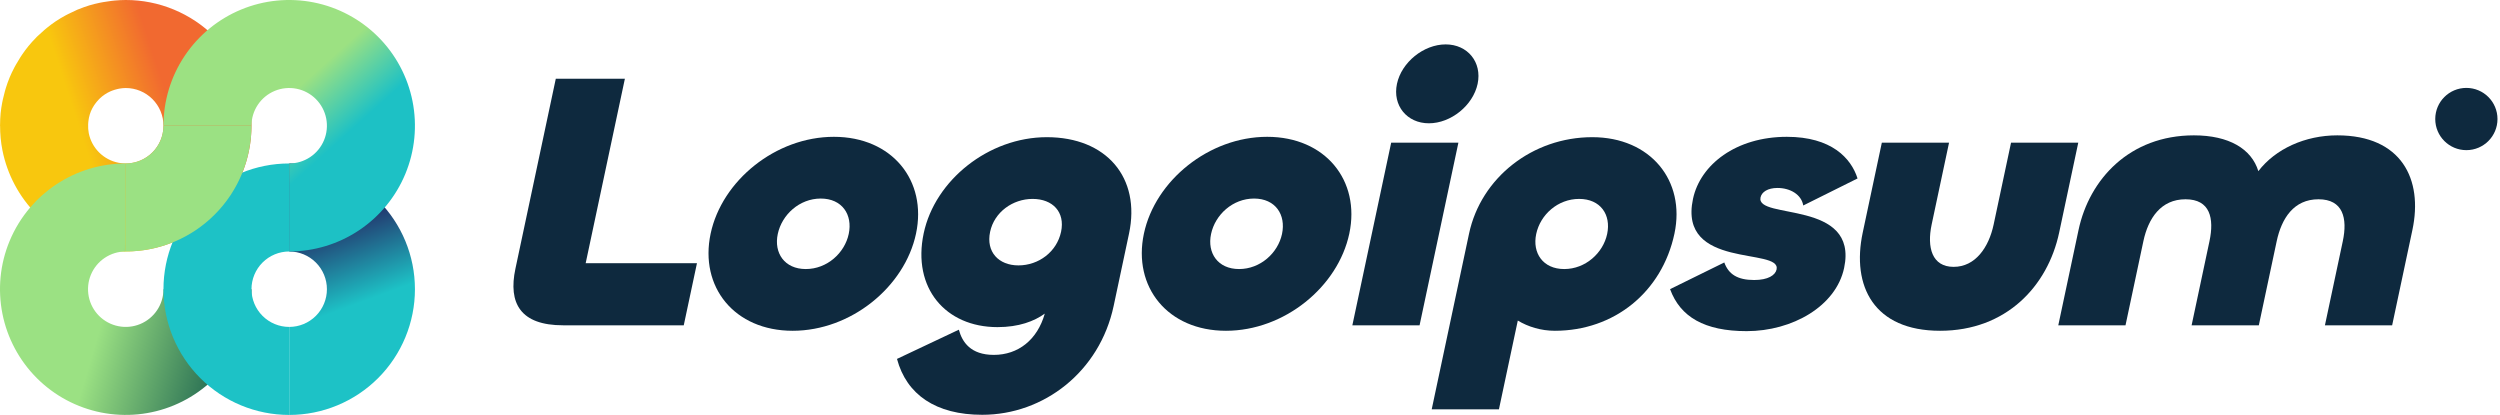
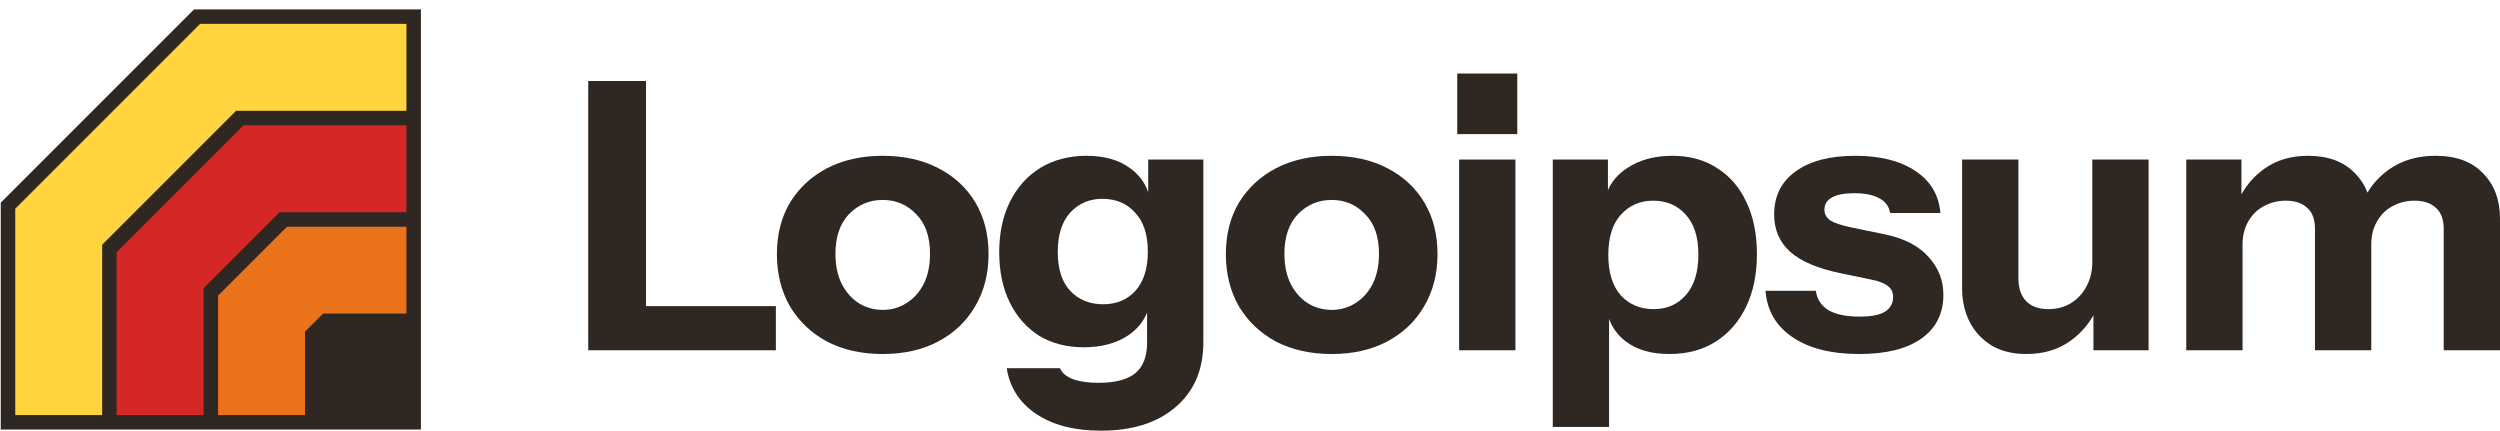
- <svg xmlns="http://www.w3.org/2000/svg" width="241" height="40" viewBox="0 0 241 40" fill="none">
-   <path d="M23.32 7.483C22.711 6.012 21.818 4.676 20.693 3.551C19.568 2.426 18.231 1.533 16.761 0.924C15.289 0.313 13.713 0 12.121 0C11.762 0 11.406 0.021 11.05 0.053C10.944 0.063 10.839 0.076 10.734 0.088C10.472 0.118 10.211 0.157 9.952 0.204C9.848 0.223 9.744 0.24 9.64 0.262C9.293 0.335 8.948 0.417 8.609 0.52C8.607 0.52 8.605 0.52 8.603 0.522C8.261 0.626 7.926 0.749 7.595 0.883C7.558 0.898 7.52 0.908 7.483 0.923C7.422 0.948 7.366 0.981 7.306 1.007C7.063 1.112 6.824 1.226 6.587 1.347C6.493 1.395 6.398 1.442 6.305 1.493C5.993 1.664 5.686 1.844 5.389 2.042C5.387 2.043 5.386 2.044 5.384 2.045C5.088 2.243 4.804 2.458 4.528 2.68C4.445 2.747 4.365 2.817 4.283 2.886C4.082 3.057 3.886 3.234 3.697 3.417C3.649 3.463 3.597 3.503 3.55 3.55C3.521 3.579 3.497 3.611 3.469 3.64C3.219 3.895 2.977 4.156 2.751 4.432C2.749 4.435 2.747 4.437 2.745 4.44C2.521 4.713 2.313 4.999 2.114 5.291C2.055 5.378 1.999 5.467 1.942 5.556C1.799 5.778 1.664 6.004 1.535 6.234C1.483 6.327 1.431 6.419 1.381 6.513C1.216 6.828 1.061 7.148 0.924 7.478L0.922 7.482V7.486C0.784 7.816 0.667 8.153 0.561 8.492C0.529 8.593 0.502 8.695 0.473 8.796C0.4 9.05 0.337 9.306 0.281 9.563C0.259 9.667 0.235 9.77 0.215 9.874C0.15 10.222 0.094 10.572 0.059 10.924C0.059 10.926 0.059 10.929 0.059 10.931C0.024 11.286 0.01 11.643 0.007 12C0.007 12.04 0.001 12.08 0.001 12.12H0.008C0.008 12.91 0.078 13.702 0.234 14.485C0.702 16.836 1.856 18.996 3.551 20.691C5.246 22.386 7.406 23.54 9.757 24.008C12.108 24.476 14.545 24.236 16.76 23.318C18.975 22.401 20.868 20.847 22.2 18.854C23.532 16.861 24.243 14.517 24.243 12.12C24.243 10.528 23.93 8.952 23.32 7.481V7.483ZM15.145 14.141C14.746 14.739 14.177 15.205 13.513 15.48C12.848 15.755 12.117 15.827 11.412 15.687C10.706 15.547 10.059 15.2 9.55 14.692C9.041 14.183 8.695 13.536 8.555 12.83C8.501 12.556 8.488 12.279 8.497 12.003C8.502 11.844 8.518 11.686 8.544 11.529C8.554 11.467 8.563 11.405 8.576 11.343C8.622 11.134 8.68 10.927 8.762 10.729C8.844 10.53 8.949 10.343 9.064 10.163C9.098 10.11 9.136 10.06 9.173 10.009C9.265 9.88 9.366 9.758 9.474 9.642C9.517 9.596 9.559 9.549 9.605 9.505C9.915 9.207 10.274 8.967 10.667 8.795C10.725 8.77 10.784 8.749 10.843 8.727C10.992 8.671 11.144 8.625 11.299 8.589C11.36 8.575 11.421 8.559 11.483 8.548C11.694 8.51 11.907 8.485 12.122 8.485C12.6 8.485 13.072 8.579 13.514 8.762C13.955 8.945 14.356 9.213 14.694 9.55C15.032 9.888 15.299 10.289 15.482 10.73C15.665 11.171 15.759 11.644 15.759 12.122C15.759 12.841 15.546 13.544 15.146 14.142L15.145 14.141Z" fill="url(#paint0_linear_5083_7840)" />
-   <path d="M22.2 34.613C23.532 32.62 24.243 30.276 24.243 27.879H15.758C15.758 28.598 15.545 29.301 15.145 29.899C14.746 30.497 14.178 30.963 13.513 31.238C12.848 31.513 12.117 31.585 11.412 31.445C10.707 31.305 10.059 30.958 9.55 30.45C9.041 29.941 8.695 29.294 8.555 28.588C8.415 27.882 8.487 27.151 8.762 26.487C9.037 25.823 9.503 25.255 10.101 24.855C10.698 24.456 11.399 24.243 12.116 24.242H12.121V15.757H12.118C9.722 15.757 7.379 16.468 5.387 17.8C4.459 18.42 3.627 19.161 2.91 20C2.086 20.964 1.413 22.056 0.923 23.24C0.005 25.455 -0.235 27.892 0.233 30.243C0.701 32.594 1.855 34.754 3.55 36.449C5.245 38.144 7.405 39.299 9.756 39.766C12.107 40.234 14.544 39.994 16.759 39.076C18.974 38.159 20.867 36.605 22.199 34.612L22.2 34.613Z" fill="url(#paint1_linear_5083_7840)" />
-   <path d="M27.879 15.758C31.094 15.758 34.177 17.035 36.45 19.308C38.723 21.581 40 24.664 40 27.879C40 31.094 38.723 34.177 36.45 36.45C34.177 38.723 31.094 40 27.879 40V31.515C28.843 31.515 29.768 31.132 30.45 30.45C31.132 29.768 31.515 28.843 31.515 27.879C31.515 26.915 31.132 25.99 30.45 25.308C29.768 24.626 28.843 24.243 27.879 24.243V15.758Z" fill="url(#paint2_linear_5083_7840)" />
-   <path d="M27.879 40C24.664 40 21.581 38.723 19.308 36.45C17.035 34.177 15.758 31.094 15.758 27.879C15.758 24.664 17.035 21.581 19.308 19.308C21.581 17.035 24.664 15.758 27.879 15.758V24.243C26.915 24.243 25.99 24.626 25.308 25.308C24.626 25.99 24.243 26.915 24.243 27.879C24.243 28.843 24.626 29.768 25.308 30.45C25.99 31.132 26.915 31.515 27.879 31.515V40Z" fill="#1DC2C6" />
-   <path d="M24.242 12.121H15.757C15.757 12.151 15.757 12.181 15.756 12.211C15.745 12.656 15.652 13.097 15.48 13.513C15.388 13.734 15.276 13.945 15.144 14.142C15.127 14.167 15.11 14.192 15.093 14.216C14.837 14.58 14.514 14.895 14.141 15.145C13.942 15.278 13.731 15.39 13.512 15.481C13.484 15.493 13.456 15.504 13.428 15.514C13.013 15.674 12.57 15.757 12.12 15.757V24.242C13.719 24.242 15.295 23.926 16.759 23.319C16.804 23.301 16.848 23.282 16.892 23.263C17.574 22.971 18.231 22.615 18.854 22.199C20.184 21.31 21.318 20.172 22.198 18.855C22.225 18.815 22.251 18.775 22.278 18.734C22.683 18.112 23.032 17.451 23.318 16.759C23.93 15.281 24.241 13.705 24.241 12.12L24.242 12.121Z" fill="#9BE183" />
-   <path d="M15.758 12.121C15.758 9.724 16.469 7.38 17.801 5.387C19.133 3.394 21.026 1.84 23.241 0.923C25.455 0.005 27.893 -0.235 30.244 0.233C32.595 0.701 34.755 1.855 36.45 3.55C38.145 5.245 39.3 7.405 39.767 9.756C40.235 12.107 39.995 14.544 39.077 16.759C38.16 18.974 36.606 20.867 34.613 22.199C32.62 23.531 30.276 24.242 27.879 24.242V15.757C28.598 15.757 29.301 15.544 29.899 15.144C30.497 14.745 30.963 14.177 31.238 13.512C31.513 12.847 31.585 12.116 31.445 11.411C31.305 10.706 30.958 10.058 30.45 9.549C29.941 9.04 29.294 8.694 28.588 8.554C27.883 8.414 27.151 8.486 26.487 8.761C25.823 9.036 25.255 9.502 24.855 10.1C24.455 10.698 24.242 11.401 24.242 12.12H15.757L15.758 12.121Z" fill="url(#paint3_linear_5083_7840)" />
-   <path d="M60.239 7.59L56.459 25.373H67.187L65.914 31.359H54.286C50.182 31.359 48.975 29.246 49.687 25.901L53.579 7.59H60.239Z" fill="#0E293E" />
-   <path d="M76.414 31.887C70.798 31.887 67.412 27.662 68.505 22.52C69.59 17.415 74.772 13.189 80.388 13.189C86.004 13.189 89.39 17.415 88.305 22.52C87.212 27.662 82.03 31.887 76.414 31.887ZM77.679 25.936C79.731 25.936 81.428 24.387 81.817 22.556C82.214 20.689 81.175 19.14 79.123 19.14C77.071 19.14 75.374 20.689 74.977 22.556C74.588 24.387 75.627 25.936 77.679 25.936Z" fill="#0E293E" />
-   <path d="M94.685 39.986C90.221 39.986 87.393 38.05 86.47 34.599L92.433 31.782C92.755 32.979 93.573 34.211 95.805 34.211C98.145 34.211 99.999 32.768 100.718 30.232C99.697 30.972 98.209 31.535 96.157 31.535C91.153 31.535 87.922 27.767 89.045 22.485C90.13 17.379 95.297 13.224 100.914 13.224C106.674 13.224 109.983 17.133 108.838 22.52L107.356 29.493C106.008 35.831 100.625 39.986 94.685 39.986ZM98.178 25.584C100.122 25.584 101.875 24.281 102.287 22.345C102.691 20.443 101.485 19.175 99.541 19.175C97.633 19.175 95.851 20.443 95.447 22.345C95.035 24.281 96.27 25.584 98.178 25.584Z" fill="#0E293E" />
-   <path d="M118.182 31.887C112.566 31.887 109.181 27.662 110.273 22.52C111.359 17.415 116.541 13.189 122.157 13.189C127.773 13.189 131.159 17.415 130.073 22.52C128.981 27.662 123.798 31.887 118.182 31.887ZM119.447 25.936C121.499 25.936 123.197 24.387 123.586 22.556C123.983 20.689 122.944 19.14 120.892 19.14C118.84 19.14 117.143 20.689 116.746 22.556C116.357 24.387 117.395 25.936 119.447 25.936Z" fill="#0E293E" />
-   <path d="M137.746 11.886C135.622 11.886 134.225 10.161 134.667 8.083C135.108 6.005 137.239 4.28 139.363 4.28C141.487 4.28 142.884 6.005 142.443 8.083C142.001 10.161 139.87 11.886 137.746 11.886ZM134.11 13.752H140.59L136.847 31.359H130.367L134.11 13.752Z" fill="#0E293E" />
-   <path d="M144.497 39.458H138.017L141.617 22.52C142.762 17.133 147.733 13.224 153.493 13.224C159.109 13.224 162.503 17.415 161.417 22.52C160.22 28.155 155.61 31.887 149.886 31.887C148.554 31.887 147.305 31.5 146.316 30.901L144.497 39.458ZM150.791 25.936C152.843 25.936 154.541 24.387 154.93 22.556C155.326 20.689 154.28 19.175 152.228 19.175C150.176 19.175 148.486 20.689 148.09 22.556C147.701 24.387 148.739 25.936 150.791 25.936Z" fill="#0E293E" />
-   <path d="M168.379 31.922C164.311 31.922 161.974 30.549 160.995 27.873L166.222 25.302C166.63 26.429 167.482 26.993 169.102 26.993C170.434 26.993 171.144 26.535 171.264 25.971C171.72 23.823 161.752 26.007 163.204 19.175C163.908 15.865 167.356 13.189 172.252 13.189C176.536 13.189 178.442 15.231 179.067 17.203L173.833 19.809C173.662 18.753 172.573 18.119 171.349 18.119C170.413 18.119 169.826 18.506 169.714 19.034C169.25 21.218 179.181 19.21 177.773 25.831C176.988 29.528 172.771 31.922 168.379 31.922Z" fill="#0E293E" />
-   <path d="M188.332 25.725C190.42 25.725 191.717 23.859 192.188 21.64L193.865 13.752H200.345L198.504 22.415C197.403 27.591 193.394 31.887 187.022 31.887C180.65 31.887 178.467 27.591 179.568 22.415L181.409 13.752H187.889L186.212 21.64C185.741 23.859 186.244 25.725 188.332 25.725Z" fill="#0E293E" />
-   <path d="M225.315 13.048C231.507 13.048 233.596 17.274 232.556 22.168L230.603 31.359H224.123L225.844 23.26C226.316 21.042 225.877 19.21 223.501 19.21C221.125 19.21 219.944 21.042 219.472 23.26L217.751 31.359H211.271L212.992 23.26C213.464 21.042 213.061 19.21 210.685 19.21C208.309 19.21 207.092 21.042 206.62 23.26L204.899 31.359H198.419L200.372 22.168C201.412 17.274 205.299 13.048 211.491 13.048C214.875 13.048 217.046 14.351 217.705 16.499C219.35 14.351 222.219 13.048 225.315 13.048Z" fill="#0E293E" />
-   <path d="M240.758 11.474C240.758 13.131 239.415 14.474 237.758 14.474C236.101 14.474 234.758 13.131 234.758 11.474C234.758 9.817 236.101 8.474 237.758 8.474C239.415 8.474 240.758 9.817 240.758 11.474Z" fill="#0E293E" />
-   <defs>
-     <linearGradient id="paint0_linear_5083_7840" x1="33.562" y1="5.112" x2="6.902" y2="13.828" gradientUnits="userSpaceOnUse">
-       <stop offset="0.637" stop-color="#F16930" />
-       <stop offset="0.959" stop-color="#F8C70E" />
-     </linearGradient>
-     <linearGradient id="paint1_linear_5083_7840" x1="10.745" y1="27.73" x2="22.745" y2="31.23" gradientUnits="userSpaceOnUse">
-       <stop stop-color="#9BE183" />
-       <stop offset="1" stop-color="#256B52" />
-     </linearGradient>
-     <linearGradient id="paint2_linear_5083_7840" x1="32.5" y1="30" x2="29.66" y2="22.346" gradientUnits="userSpaceOnUse">
-       <stop stop-color="#1DC2C6" />
-       <stop offset="1" stop-color="#23336B" />
-     </linearGradient>
-     <linearGradient id="paint3_linear_5083_7840" x1="32.746" y1="16.387" x2="27" y2="10" gradientUnits="userSpaceOnUse">
-       <stop offset="0.245" stop-color="#1DC1C5" />
-       <stop offset="1" stop-color="#9CE182" />
-     </linearGradient>
-   </defs>
+ <svg xmlns="http://www.w3.org/2000/svg" width="238" height="41" viewBox="0 0 238 41" fill="none">
+   <path d="M40.071 40.893V0.893H18.476L0.071 19.297L0.071 40.893H40.071Z" fill="#2F2722" />
+   <path fill-rule="evenodd" clip-rule="evenodd" d="M19.382 27.434L19.382 39.514L11.106 39.513L11.106 24.006L23.185 11.927L38.692 11.927L38.692 20.203L26.613 20.203L19.382 27.434Z" fill="#D62727" />
+   <path fill-rule="evenodd" clip-rule="evenodd" d="M9.727 23.296L9.727 39.514L1.451 39.513L1.451 19.868L19.047 2.272L38.692 2.272L38.692 10.548L22.475 10.548L9.727 23.296Z" fill="#FFD43E" />
+   <path fill-rule="evenodd" clip-rule="evenodd" d="M29.037 31.572L29.037 39.514L20.761 39.514L20.761 28.144L27.323 21.582L38.692 21.582L38.692 29.858L30.751 29.858L29.037 31.572Z" fill="#EA721B" />
+   <path d="M138.909 15.188V33.346H144.268V15.188H138.909Z" fill="#2F2722" />
+   <path d="M138.73 7V12.768H144.446V7H138.73Z" fill="#2F2722" />
+   <path fill-rule="evenodd" clip-rule="evenodd" d="M158.935 33.702C157.196 33.702 155.803 33.298 154.755 32.491C154.02 31.925 153.496 31.214 153.183 30.356V40.644H147.824V15.188H153.075V18.102C153.446 17.255 154.053 16.557 154.898 16.007C156.065 15.224 157.506 14.832 159.221 14.832C160.864 14.832 162.281 15.224 163.472 16.007C164.687 16.767 165.616 17.847 166.259 19.247C166.926 20.647 167.259 22.297 167.259 24.196C167.259 26.118 166.914 27.792 166.223 29.216C165.532 30.64 164.568 31.744 163.329 32.527C162.091 33.31 160.626 33.702 158.935 33.702ZM157.434 29.429C158.697 29.429 159.721 28.978 160.507 28.076C161.293 27.174 161.686 25.893 161.686 24.231C161.686 22.57 161.281 21.3 160.471 20.422C159.685 19.544 158.649 19.105 157.363 19.105C156.124 19.105 155.1 19.556 154.29 20.458C153.504 21.336 153.111 22.606 153.111 24.267C153.111 25.928 153.504 27.21 154.29 28.112C155.1 28.99 156.148 29.429 157.434 29.429Z" fill="#2F2722" />
+   <path d="M170.648 32.099C172.22 33.168 174.34 33.702 177.008 33.702C179.556 33.702 181.521 33.215 182.902 32.242C184.308 31.245 185.01 29.857 185.01 28.076C185.01 26.676 184.534 25.466 183.581 24.445C182.652 23.401 181.271 22.689 179.437 22.309L176.15 21.632C175.269 21.443 174.638 21.229 174.257 20.992C173.875 20.73 173.685 20.386 173.685 19.959C173.685 19.461 173.911 19.081 174.364 18.82C174.84 18.535 175.555 18.393 176.507 18.393C177.555 18.393 178.365 18.559 178.937 18.891C179.508 19.2 179.842 19.663 179.937 20.28H184.725C184.582 18.571 183.796 17.241 182.367 16.292C180.937 15.319 179.02 14.832 176.615 14.832C174.185 14.832 172.292 15.331 170.934 16.328C169.576 17.301 168.898 18.666 168.898 20.422C168.898 21.87 169.41 23.056 170.434 23.982C171.458 24.884 173.054 25.561 175.221 26.012L178.151 26.617C178.937 26.783 179.473 26.997 179.758 27.258C180.068 27.495 180.223 27.839 180.223 28.29C180.223 28.883 179.961 29.346 179.437 29.678C178.937 29.987 178.127 30.141 177.008 30.141C175.769 30.141 174.792 29.94 174.078 29.536C173.387 29.109 172.982 28.492 172.863 27.685H168.076C168.219 29.56 169.076 31.031 170.648 32.099Z" fill="#2F2722" />
+   <path d="M208.132 15.188H213.384V18.502C213.948 17.501 214.687 16.681 215.599 16.043C216.743 15.236 218.112 14.832 219.708 14.832C221.613 14.832 223.09 15.367 224.138 16.435C224.699 16.994 225.113 17.628 225.381 18.337C225.94 17.41 226.669 16.646 227.568 16.043C228.759 15.236 230.188 14.832 231.855 14.832C233.832 14.832 235.344 15.39 236.392 16.506C237.464 17.598 238 19.034 238 20.814V33.346H232.641V21.81C232.641 20.885 232.391 20.208 231.891 19.781C231.414 19.33 230.736 19.105 229.854 19.105C229.092 19.105 228.39 19.283 227.746 19.639C227.127 19.971 226.639 20.458 226.282 21.098C225.924 21.715 225.746 22.451 225.746 23.306V33.346H220.387V21.81C220.387 20.885 220.137 20.208 219.636 19.781C219.16 19.33 218.481 19.105 217.6 19.105C216.838 19.105 216.135 19.283 215.492 19.639C214.873 19.971 214.385 20.458 214.027 21.098C213.67 21.715 213.491 22.451 213.491 23.306V33.346H208.132V15.188Z" fill="#2F2722" />
+   <path d="M192.901 33.702C191.615 33.702 190.507 33.429 189.578 32.883C188.673 32.313 187.983 31.565 187.506 30.64C187.03 29.69 186.792 28.634 186.792 27.471V15.188H192.151V26.439C192.151 27.436 192.401 28.183 192.901 28.682C193.401 29.18 194.104 29.429 195.009 29.429C195.819 29.429 196.533 29.239 197.152 28.86C197.772 28.48 198.26 27.958 198.617 27.293C198.998 26.605 199.189 25.822 199.189 24.943V15.188H204.548V33.346H199.296V30.019C198.728 31.009 197.978 31.833 197.045 32.491C195.902 33.298 194.521 33.702 192.901 33.702Z" fill="#2F2722" />
+   <path fill-rule="evenodd" clip-rule="evenodd" d="M126.777 33.702C124.776 33.702 123.014 33.31 121.49 32.527C119.989 31.72 118.81 30.604 117.953 29.18C117.119 27.732 116.702 26.071 116.702 24.196C116.702 22.321 117.119 20.683 117.953 19.283C118.81 17.882 119.989 16.791 121.49 16.007C123.014 15.224 124.776 14.832 126.777 14.832C128.802 14.832 130.564 15.224 132.065 16.007C133.589 16.791 134.768 17.882 135.602 19.283C136.435 20.683 136.852 22.321 136.852 24.196C136.852 26.071 136.423 27.732 135.566 29.18C134.732 30.604 133.553 31.72 132.029 32.527C130.529 33.31 128.778 33.702 126.777 33.702ZM126.777 29.5C127.611 29.5 128.361 29.287 129.028 28.86C129.719 28.432 130.267 27.827 130.671 27.044C131.076 26.237 131.279 25.276 131.279 24.16C131.279 22.523 130.838 21.265 129.957 20.386C129.099 19.485 128.04 19.034 126.777 19.034C125.515 19.034 124.443 19.485 123.562 20.386C122.704 21.288 122.276 22.546 122.276 24.16C122.276 25.276 122.478 26.237 122.883 27.044C123.288 27.827 123.824 28.432 124.491 28.86C125.181 29.287 125.944 29.5 126.777 29.5Z" fill="#2F2722" />
+   <path fill-rule="evenodd" clip-rule="evenodd" d="M98.627 39.398C100.223 40.466 102.283 41 104.808 41C107.833 41 110.214 40.24 111.953 38.721C113.692 37.226 114.561 35.173 114.561 32.562V15.188H109.309V18.294C108.992 17.384 108.433 16.634 107.63 16.043C106.558 15.236 105.165 14.832 103.45 14.832C101.783 14.832 100.318 15.212 99.056 15.972C97.817 16.731 96.853 17.799 96.162 19.176C95.471 20.553 95.126 22.166 95.126 24.018C95.126 25.845 95.459 27.436 96.126 28.788C96.793 30.141 97.722 31.198 98.913 31.957C100.127 32.693 101.545 33.061 103.164 33.061C104.855 33.061 106.272 32.681 107.416 31.922C108.255 31.346 108.851 30.624 109.202 29.755V32.633C109.202 33.939 108.833 34.9 108.095 35.517C107.356 36.134 106.177 36.443 104.558 36.443C103.581 36.443 102.771 36.324 102.128 36.087C101.509 35.85 101.104 35.505 100.913 35.054H95.84C96.126 36.882 97.055 38.33 98.627 39.398ZM108.095 27.685C107.309 28.539 106.284 28.966 105.022 28.966C103.736 28.966 102.688 28.539 101.878 27.685C101.092 26.83 100.699 25.596 100.699 23.982C100.699 22.368 101.092 21.122 101.878 20.244C102.688 19.366 103.712 18.927 104.951 18.927C106.237 18.927 107.273 19.366 108.059 20.244C108.869 21.098 109.274 22.333 109.274 23.947C109.274 25.561 108.881 26.807 108.095 27.685Z" fill="#2F2722" />
+   <path fill-rule="evenodd" clip-rule="evenodd" d="M84.036 33.702C82.035 33.702 80.273 33.31 78.749 32.527C77.248 31.72 76.069 30.604 75.212 29.18C74.378 27.732 73.961 26.071 73.961 24.196C73.961 22.321 74.378 20.683 75.212 19.283C76.069 17.882 77.248 16.791 78.749 16.007C80.273 15.224 82.035 14.832 84.036 14.832C86.061 14.832 87.823 15.224 89.324 16.007C90.848 16.791 92.027 17.882 92.861 19.283C93.694 20.683 94.111 22.321 94.111 24.196C94.111 26.071 93.682 27.732 92.825 29.18C91.991 30.604 90.812 31.72 89.288 32.527C87.787 33.31 86.037 33.702 84.036 33.702ZM84.036 29.5C84.87 29.5 85.62 29.287 86.287 28.86C86.978 28.432 87.525 27.827 87.93 27.044C88.335 26.237 88.538 25.276 88.538 24.16C88.538 22.523 88.097 21.265 87.216 20.386C86.358 19.485 85.299 19.034 84.036 19.034C82.774 19.034 81.702 19.485 80.821 20.386C79.963 21.288 79.534 22.546 79.534 24.16C79.534 25.276 79.737 26.237 80.142 27.044C80.547 27.827 81.083 28.432 81.75 28.86C82.44 29.287 83.203 29.5 84.036 29.5Z" fill="#2F2722" />
+   <path d="M56 7.712V33.346H73.863V29.145H61.502V7.712H56Z" fill="#2F2722" />
</svg>
